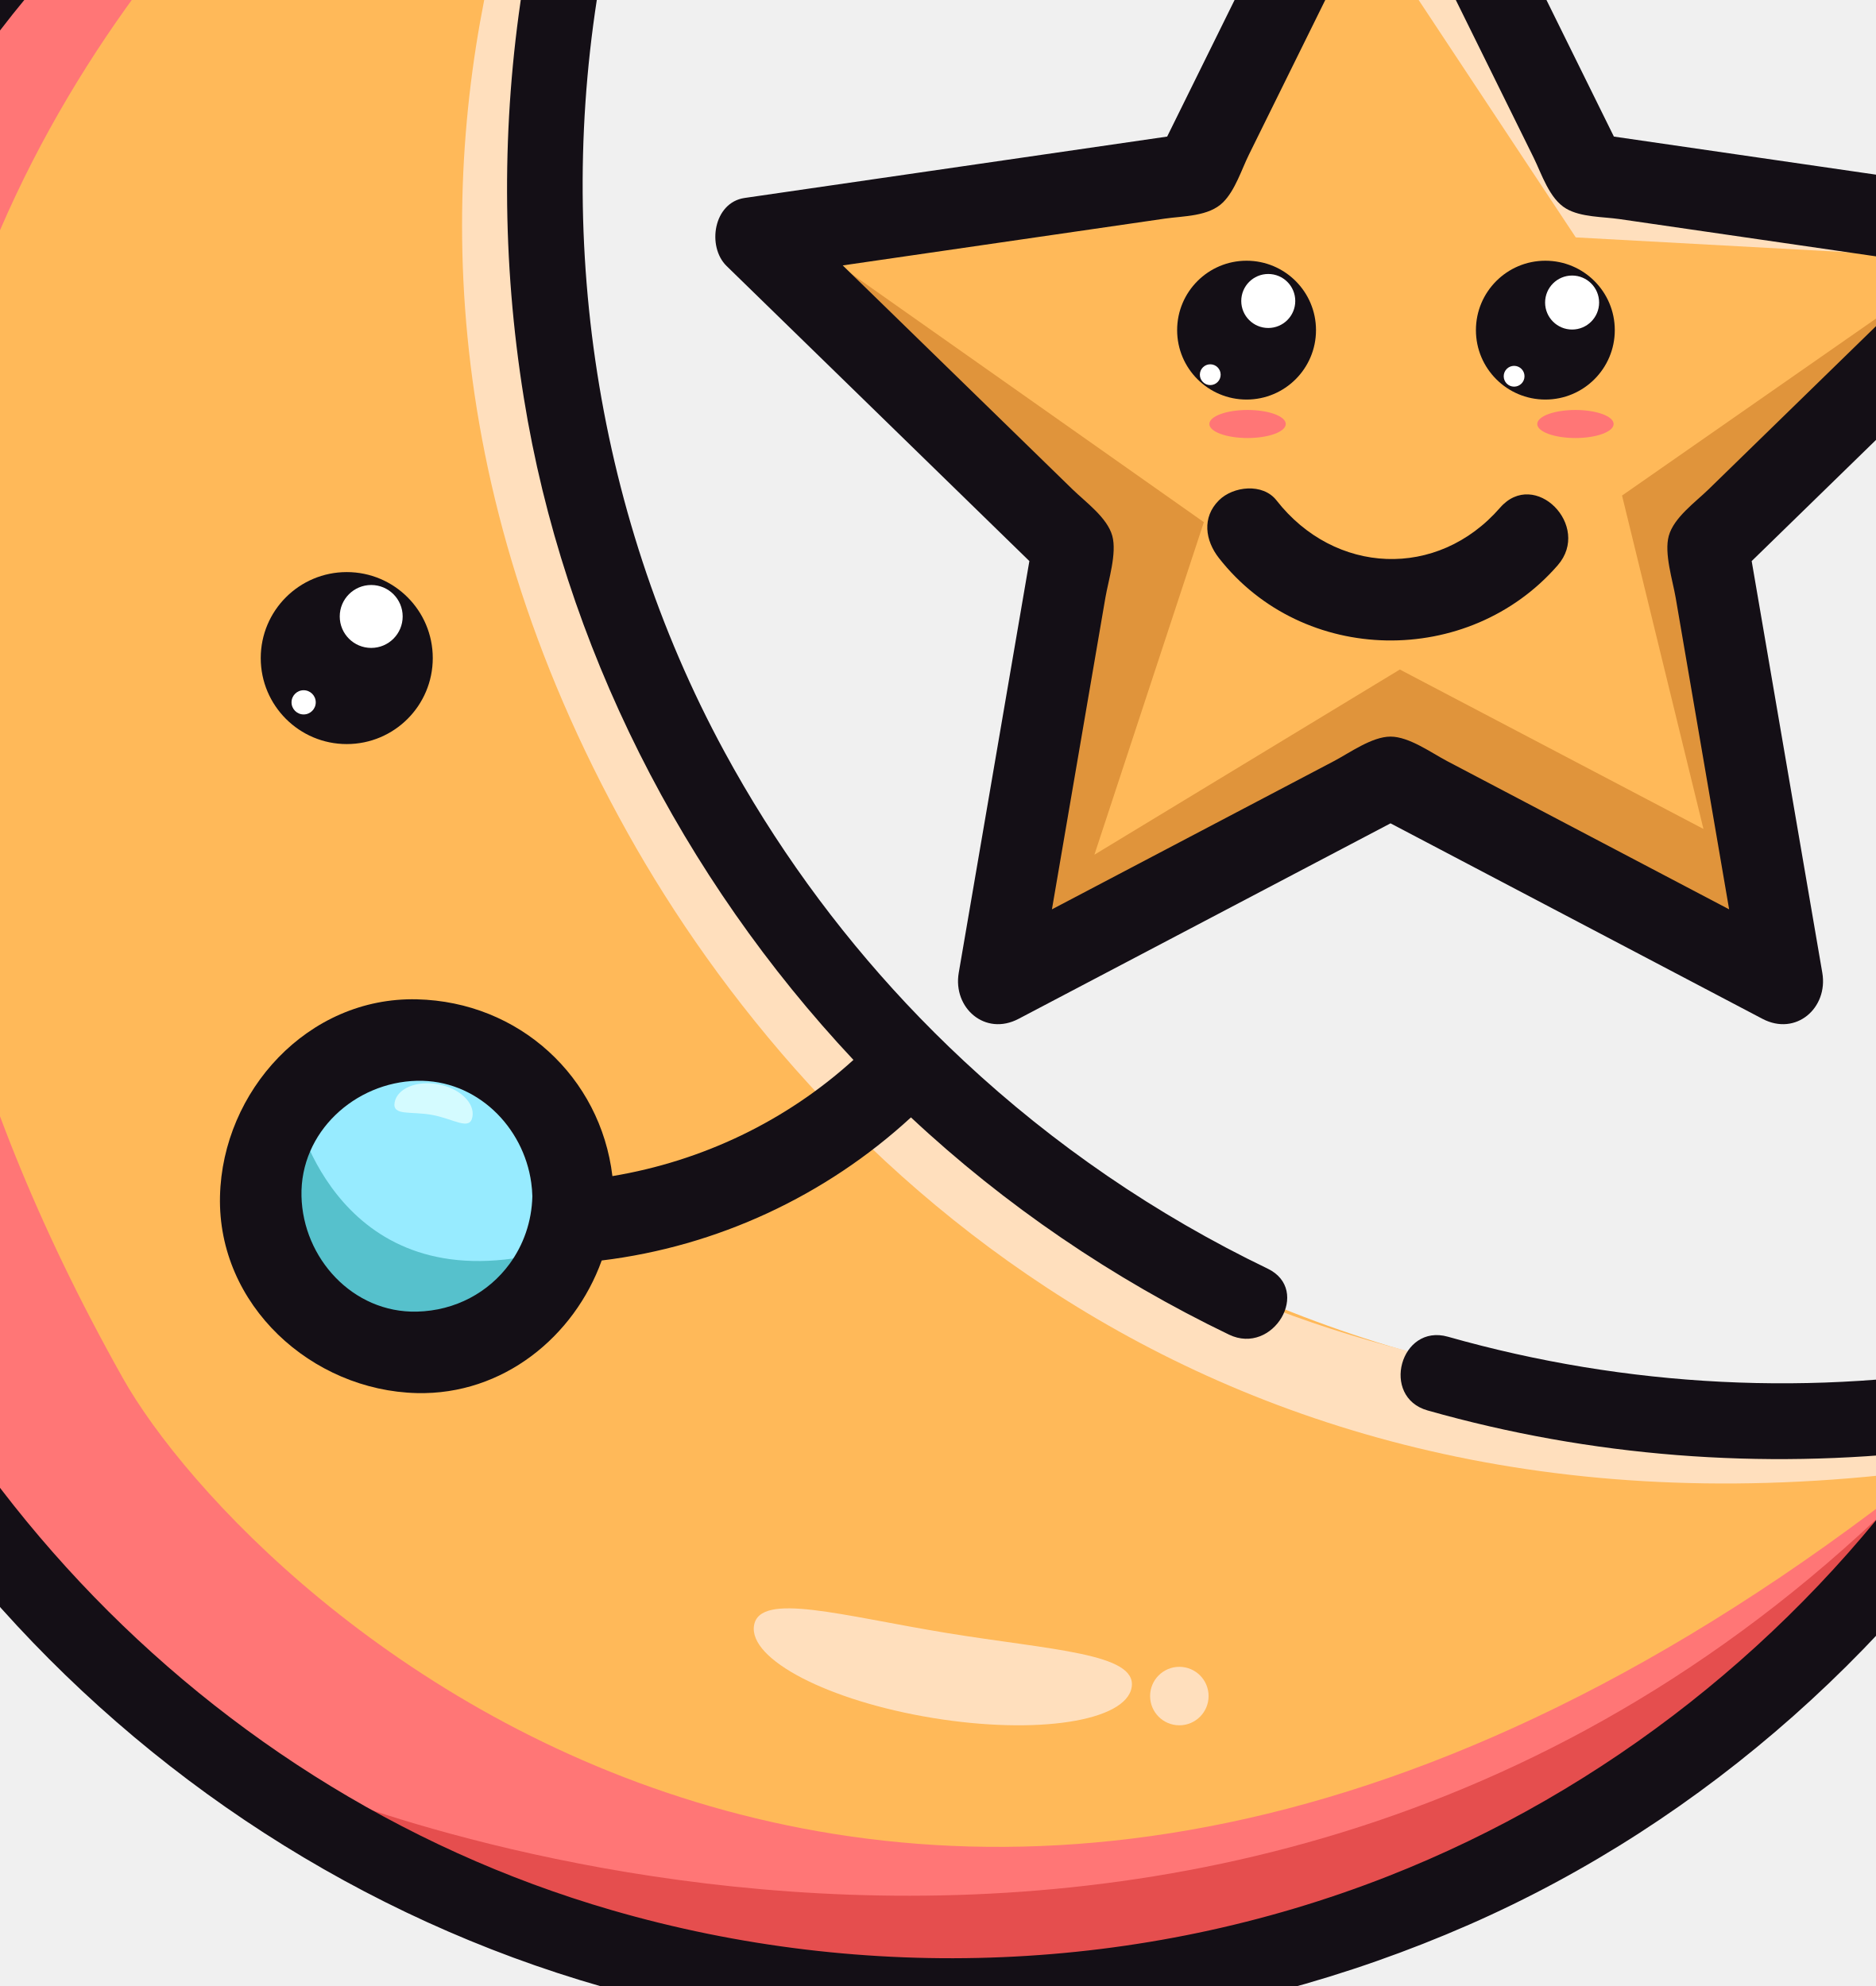
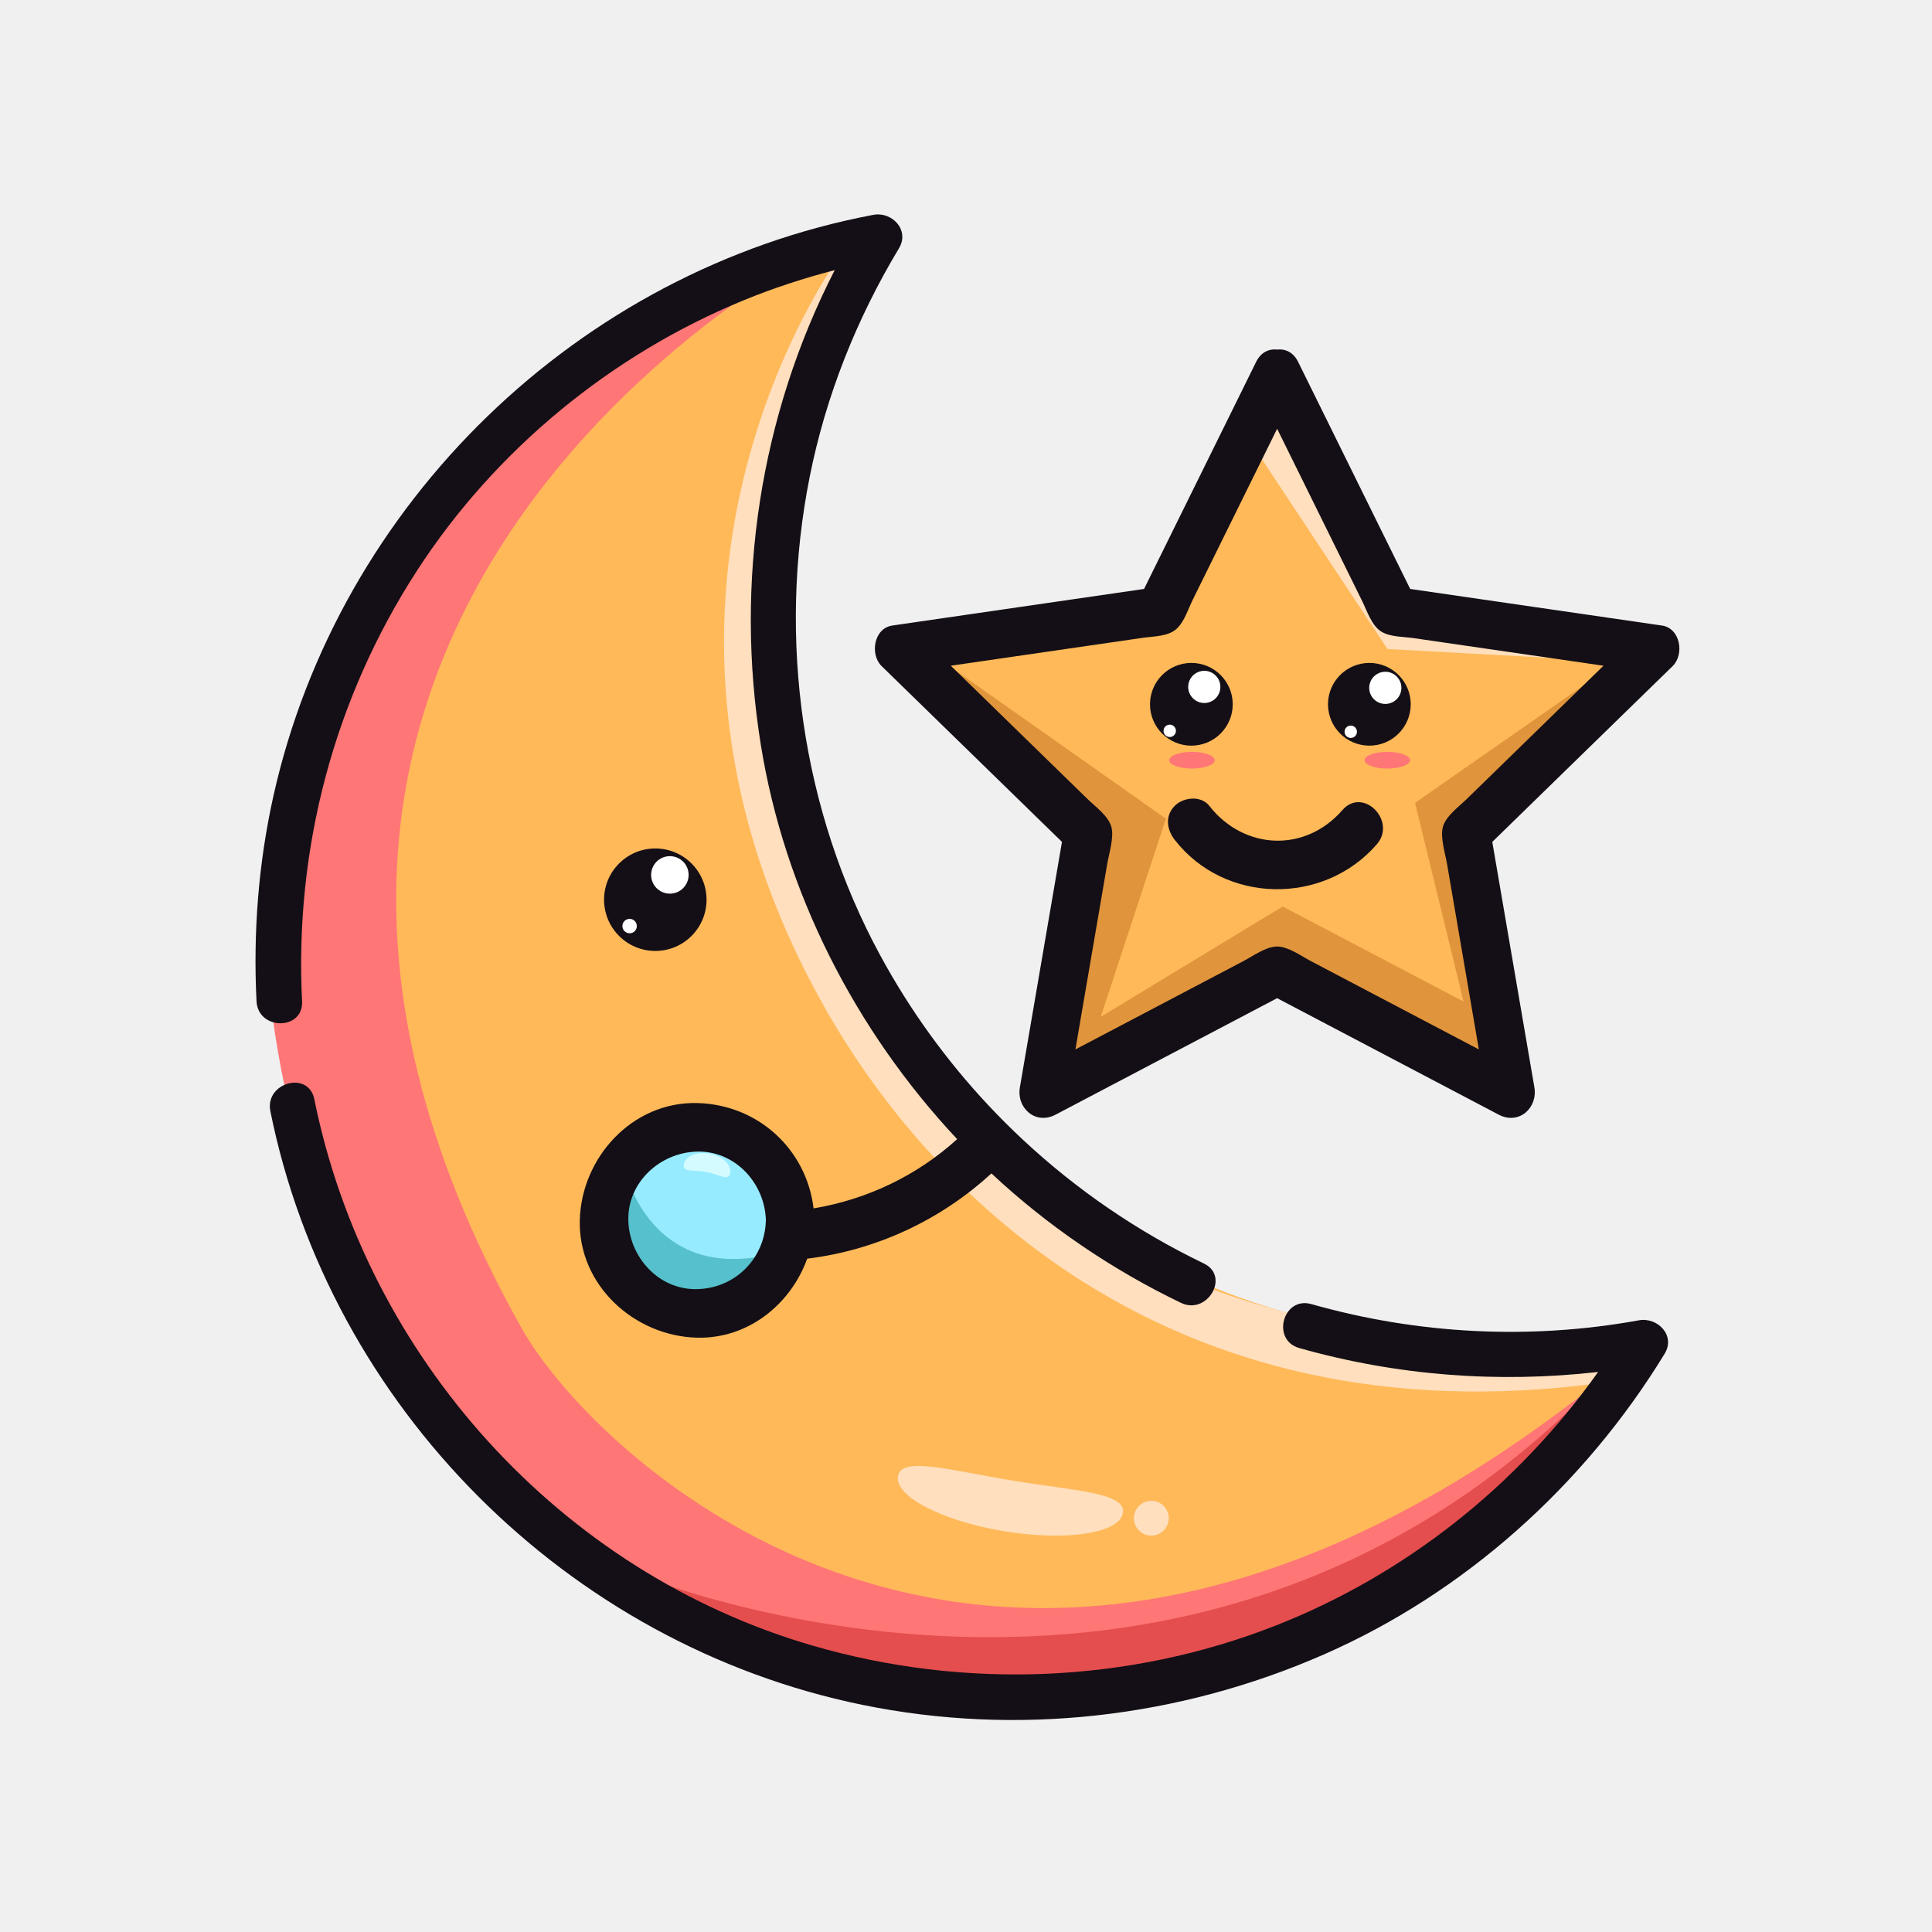
- <svg xmlns="http://www.w3.org/2000/svg" version="1.1" viewBox="896.42 2721.04 345.25 365.66">
+ <svg xmlns="http://www.w3.org/2000/svg" version="1.1" viewBox="757.77 2564.21 596.96 596.96" width="320" height="320">
  <g>
    <path fill="#FFB959" d="M1028.01,2638.894c0,0-86.667,150.273,27,262.94c0,0,44.334,84.666,203.667,79.333    c0,0-74.002,146.666-258.002,93.333c0,0-151.263-54-159.464-213C841.211,2861.5,850.01,2666.288,1028.01,2638.894z" />
    <path fill="#FF7676" d="M1015.01,2638.894c0,0-222.327,110.939-96,335.841c23.021,40.983,152.188,165.766,339.667,10.766    c0,0-116.726,184.215-314.196,58.107c0,0-89.402-44.578-103.27-171.843C841.211,2871.765,832.675,2695.954,1015.01,2638.894z" />
    <circle fill="#97EBFF" cx="972.983" cy="2939.5" r="28.503" />
    <path fill="#FFDFBD" d="M1019.197,2640.415c0,0-79.853,104.074-7.188,234.078c33.255,59.495,110.075,137.33,246.667,116.12    l4.667-10.121c0,0-116.75,6.016-172.042-40.992c0,0-72.741-46.174-93.015-149.259c0,0-9.614-103.61,29.723-151.348    L1019.197,2640.415z" />
    <path fill="#E54E4E" d="M950.678,3049.151c0,0,171.996,74.44,300.331-57.446c0,0-50.999,96.112-168.999,92.779    C1082.01,3084.484,991.347,3095.818,950.678,3049.151z" />
    <path fill="#56C1CC" d="M950.678,2925c0,0,6.832,33.5,41.832,27.5c0,0-10.408,28.199-37.204,9.35    C955.306,2961.85,936.846,2946,950.678,2925z" />
    <path fill="#FFDFBD" d="M1104.733,3031.692c-1.026,6.268-17.418,8.801-36.614,5.659c-19.194-3.142-33.925-10.77-32.898-17.038    c1.026-6.268,16.265-1.755,35.46,1.388C1089.876,3024.843,1105.759,3025.424,1104.733,3031.692z" />
    <circle fill="#FFDFBD" cx="1113.51" cy="3033.317" r="5.383" />
    <path fill="#D4FBFF" d="M983.379,2926.697c-0.486,2.577-3.389,0.378-7.341-0.368c-3.951-0.745-7.456,0.245-6.97-2.333    c0.486-2.577,4.084-4.063,8.036-3.317C981.057,2921.425,983.865,2924.119,983.379,2926.697z" />
    <polygon fill="#FFB959" points="1154.098,2684.156 1119.059,2751.834 1043.632,2764.749 1095.812,2821.578 1083.929,2897.63     1154.098,2861.358 1224.966,2897.63 1212.052,2817.18 1265.263,2766.3 1190.354,2752.868   " />
    <polygon fill="#E0943B" points="1043.632,2764.749 1118.025,2817.18 1097.877,2878.407 1154.098,2844.311 1209.984,2873.663     1195.002,2812.28 1263.196,2764.749 1212.757,2821.578 1224.966,2897.63 1154.098,2861.358 1083.929,2897.63 1095.811,2817.18       " />
    <polygon fill="#FFDFBD" points="1147.344,2705.597 1186.482,2764.749 1259.649,2768.744 1265.263,2762.166 1193.84,2751.317     1155.868,2684.156   " />
    <ellipse fill="#FF7676" cx="1186.422" cy="2799.106" rx="7.03" ry="2.582" />
    <ellipse fill="#FF7676" cx="1126.068" cy="2799.106" rx="7.031" ry="2.582" />
    <g>
      <circle fill="#140F16" cx="960.25" cy="2842.205" r="15.833" />
      <path fill="#140F16" d="M851.106,2873.595c-2.366-47.111,9.858-93.484,35.528-133.091c24.126-37.225,60.082-66.82,101.126-83.596     c9.083-3.713,18.425-6.765,27.92-9.227c-23.067,45.021-30.913,96.418-22.842,146.578c7.337,45.595,29.17,88.326,60.681,121.928     c-12.415,11.269-27.79,18.629-44.368,21.397c-2.187-18.269-17.166-32.103-35.985-32.55c-20.066-0.479-35.789,16.9-36.25,36.25     c-0.477,20.066,16.9,35.789,36.25,36.25c15.832,0.376,28.952-10.364,34.015-24.415c21.273-2.588,41.214-11.891,56.926-26.345     c17.313,16.2,37.211,29.72,58.542,39.993c8.139,3.92,15.282-8.217,7.105-12.154c-20.574-9.909-39.377-22.814-55.862-38.189     c-3.672-3.425-7.233-6.966-10.668-10.63c-13.013-13.883-24.284-29.445-33.474-46.386     c-24.308-44.809-31.733-97.896-21.809-147.796c4.974-25.005,14.468-48.851,27.593-70.674c3.403-5.658-2.149-11.437-7.948-10.34     c-91.084,17.224-165.115,89.053-185.319,179.484c-4.644,20.789-6.305,42.252-5.236,63.511     C837.483,2882.628,851.563,2882.672,851.106,2873.595z M990.223,2953.741c-3.83,5.233-9.953,8.625-17.057,8.794     c-11.813,0.281-20.979-9.857-21.25-21.25c-0.281-11.814,9.857-20.979,21.25-21.25c10.952-0.261,19.621,8.435,21.045,18.78     c0.112,0.814,0.186,1.639,0.205,2.47C994.304,2945.996,992.763,2950.27,990.223,2953.741z" />
      <path fill="#140F16" d="M1264.167,2972.165c-33.67,6.116-68.314,4.323-101.218-5.009c-8.751-2.482-12.461,11.102-3.742,13.574     c30.101,8.537,61.415,10.906,92.355,7.396c-24.842,35.034-59.568,62.634-99.688,78.383     c-45.402,17.822-96.082,19.783-142.854,6.221c-78.275-22.696-138.078-89.348-154.136-168.906     c-1.795-8.895-15.363-5.12-13.574,3.742c18.421,91.264,91.661,164.707,182.863,183.406c47.912,9.823,97.896,4.056,142.603-15.533     c43.632-19.118,80.569-52.385,105.339-92.935C1275.584,2976.827,1269.921,2971.12,1264.167,2972.165z" />
      <circle fill="#140F16" cx="1125.885" cy="2781.825" r="12.781" />
      <circle fill="#140F16" cx="1180.885" cy="2781.825" r="12.781" />
      <path fill="#140F16" d="M1172.549,2814.519c-11.537,13.26-30.451,12.35-41.156-1.352c-2.521-3.227-7.98-2.625-10.607,0     c-3.152,3.154-2.514,7.389,0,10.607c15.494,19.828,45.959,20.211,62.371,1.35     C1189.475,2817.864,1178.91,2807.208,1172.549,2814.519z" />
      <path fill="#140F16" d="M1271.281,2757.489c-25.928-3.768-51.854-7.535-77.782-11.303     c-11.546-23.396-23.092-46.791-34.639-70.186c-1.479-3-3.995-4.051-6.476-3.788c-2.48-0.263-4.996,0.788-6.476,3.788     c-11.547,23.395-23.093,46.79-34.639,70.186c-25.928,3.768-51.854,7.535-77.782,11.303c-5.737,0.834-6.986,8.952-3.31,12.535     c18.576,18.107,37.151,36.214,55.727,54.32c-4.334,25.271-8.668,50.541-13.002,75.811c-1.105,6.449,4.843,11.717,11.018,8.471     c22.821-11.999,45.643-23.996,68.464-35.994c22.821,11.998,45.643,23.995,68.465,35.994c6.175,3.246,12.123-2.021,11.018-8.471     c-4.334-25.27-8.668-50.54-13.002-75.811c18.575-18.106,37.15-36.213,55.726-54.32     C1278.268,2766.441,1277.02,2758.323,1271.281,2757.489z M1210.9,2811.162c-2.381,2.321-6.369,5.174-7.296,8.541     c-0.883,3.212,0.719,8.177,1.268,11.375c2.515,14.663,5.029,29.327,7.544,43.99c0.766,4.466,1.532,8.933,2.298,13.398     c-17.304-9.097-34.606-18.192-51.909-27.29c-2.911-1.53-7.004-4.512-10.42-4.512s-7.509,2.981-10.419,4.512     c-13.169,6.923-26.337,13.846-39.505,20.77c-4.135,2.174-8.27,4.348-12.404,6.521c3.28-19.13,6.562-38.26,9.842-57.39     c0.549-3.198,2.15-8.163,1.268-11.375c-0.927-3.367-4.915-6.22-7.296-8.541c-10.653-10.384-21.308-20.769-31.961-31.153     c-3.454-3.366-6.907-6.733-10.361-10.1c19.763-2.872,39.525-5.744,59.289-8.616c3.435-0.499,8.091-0.371,10.727-3.007     c2.237-2.237,3.401-6.033,4.762-8.79c6.635-13.443,13.27-26.887,19.904-40.33c2.052-4.158,4.104-8.315,6.155-12.474     c8.777,17.785,17.555,35.57,26.332,53.355c1.502,3.044,2.897,7.59,6.008,9.412c2.723,1.594,6.807,1.484,9.817,1.922     c14.836,2.156,29.671,4.312,44.507,6.468c4.725,0.687,9.448,1.373,14.173,2.06     C1239.114,2783.66,1225.008,2797.411,1210.9,2811.162z" />
    </g>
    <g>
      <circle fill="#FFFFFF" cx="1185.809" cy="2776.743" r="4.971" />
      <circle fill="#FFFFFF" cx="1175.133" cy="2790.315" r="1.914" />
    </g>
    <g>
      <circle fill="#FFFFFF" cx="1129.878" cy="2776.456" r="4.971" />
      <circle fill="#FFFFFF" cx="1119.202" cy="2790.028" r="1.914" />
    </g>
    <g>
      <circle fill="#FFFFFF" cx="964.751" cy="2834.542" r="5.792" />
      <circle fill="#FFFFFF" cx="952.313" cy="2850.354" r="2.229" />
    </g>
  </g>
</svg>
